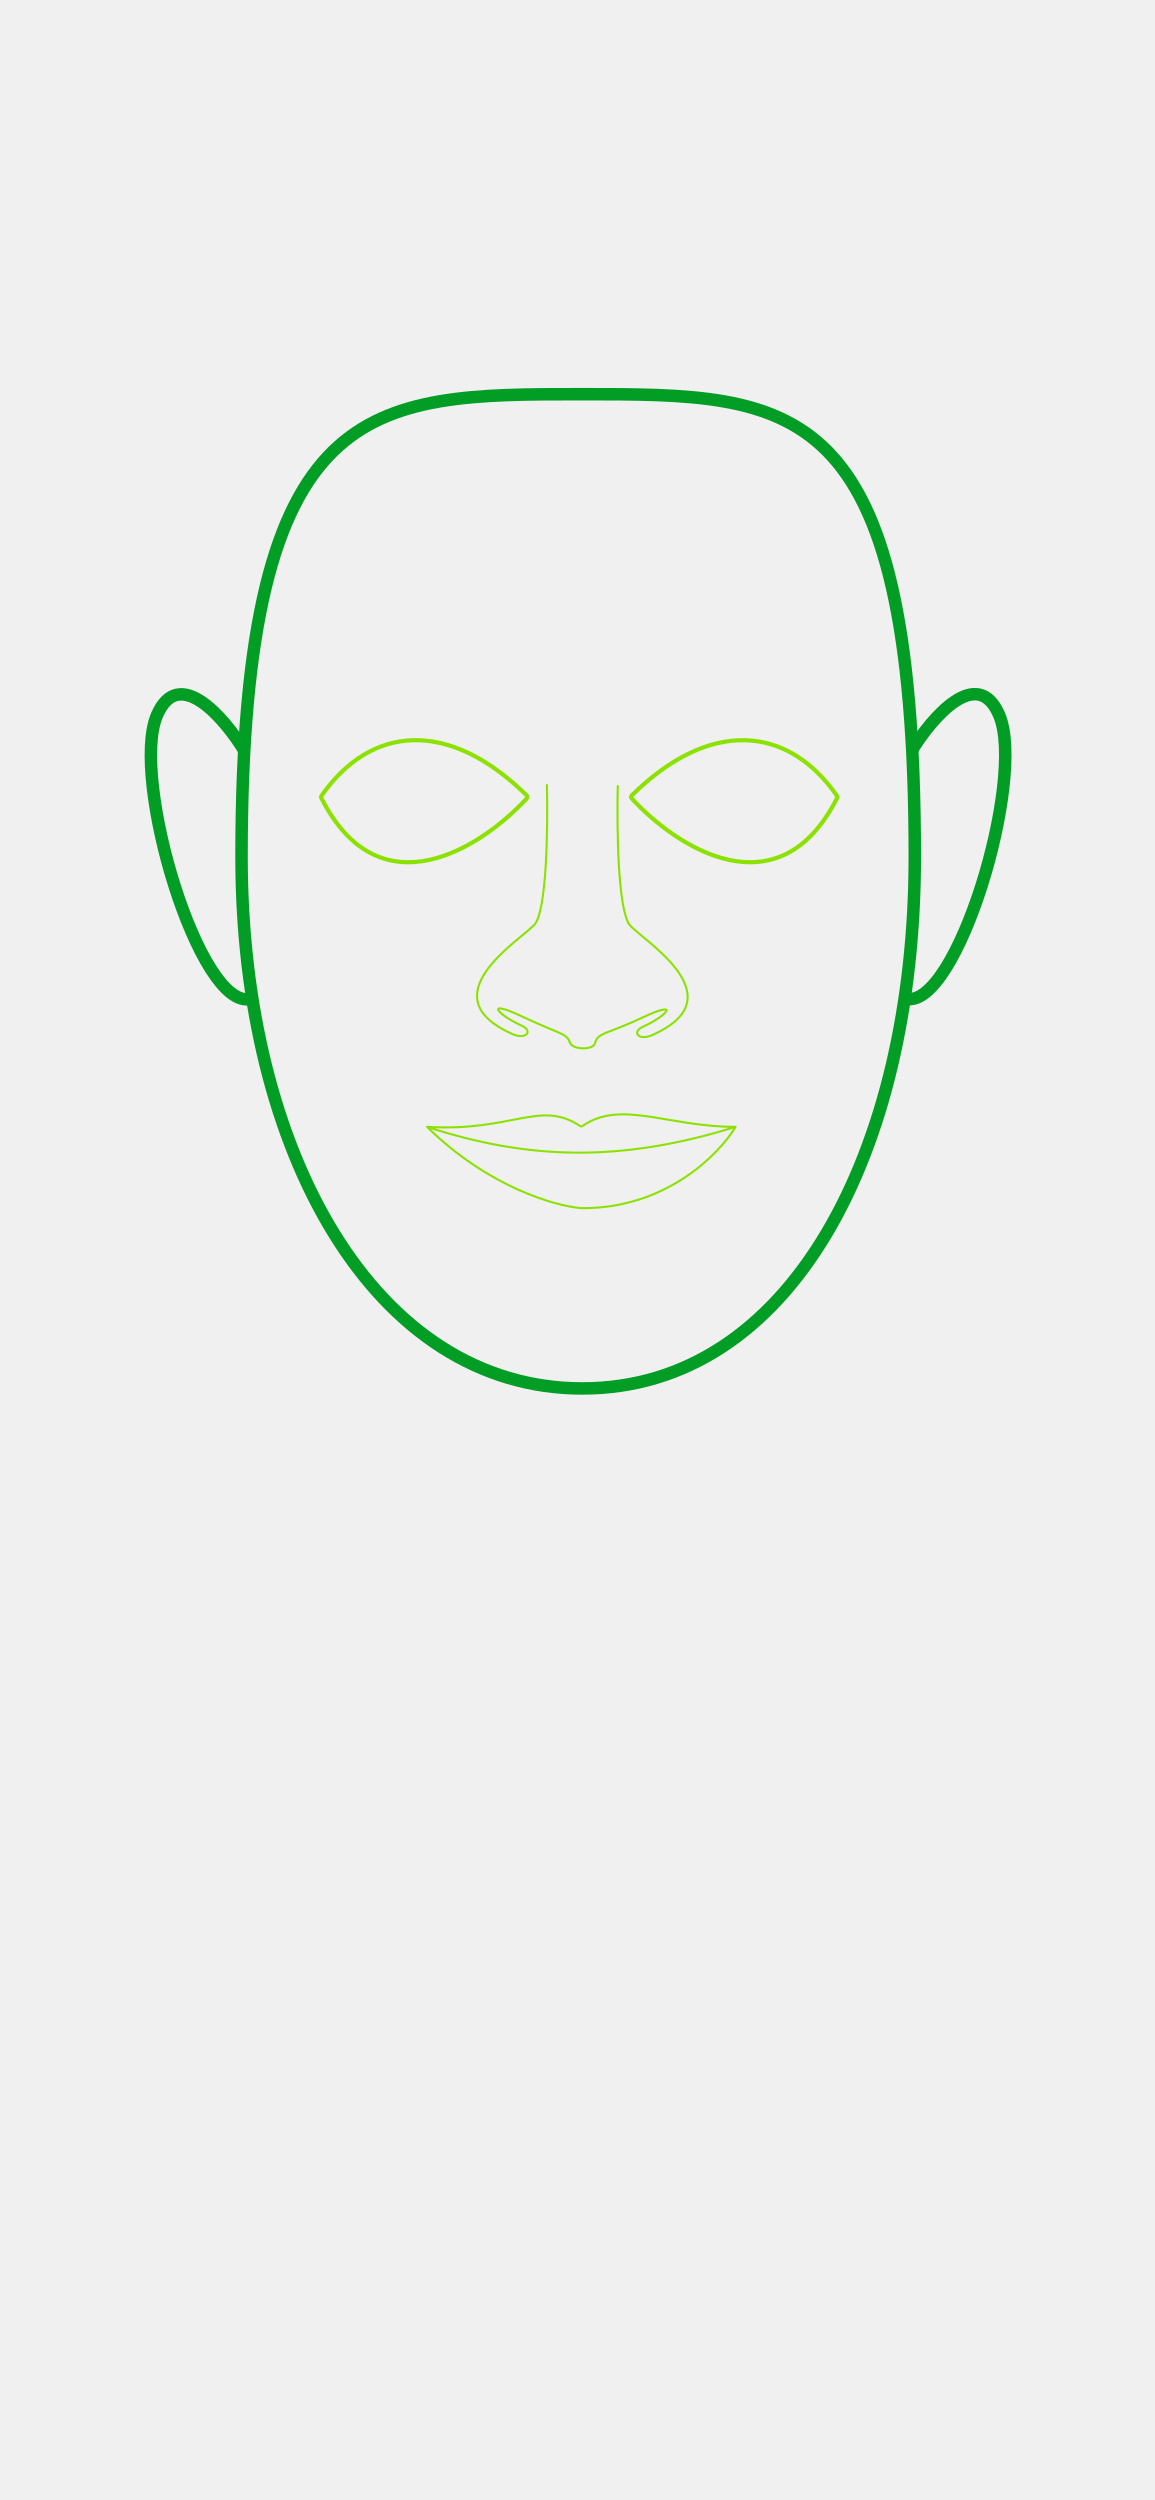
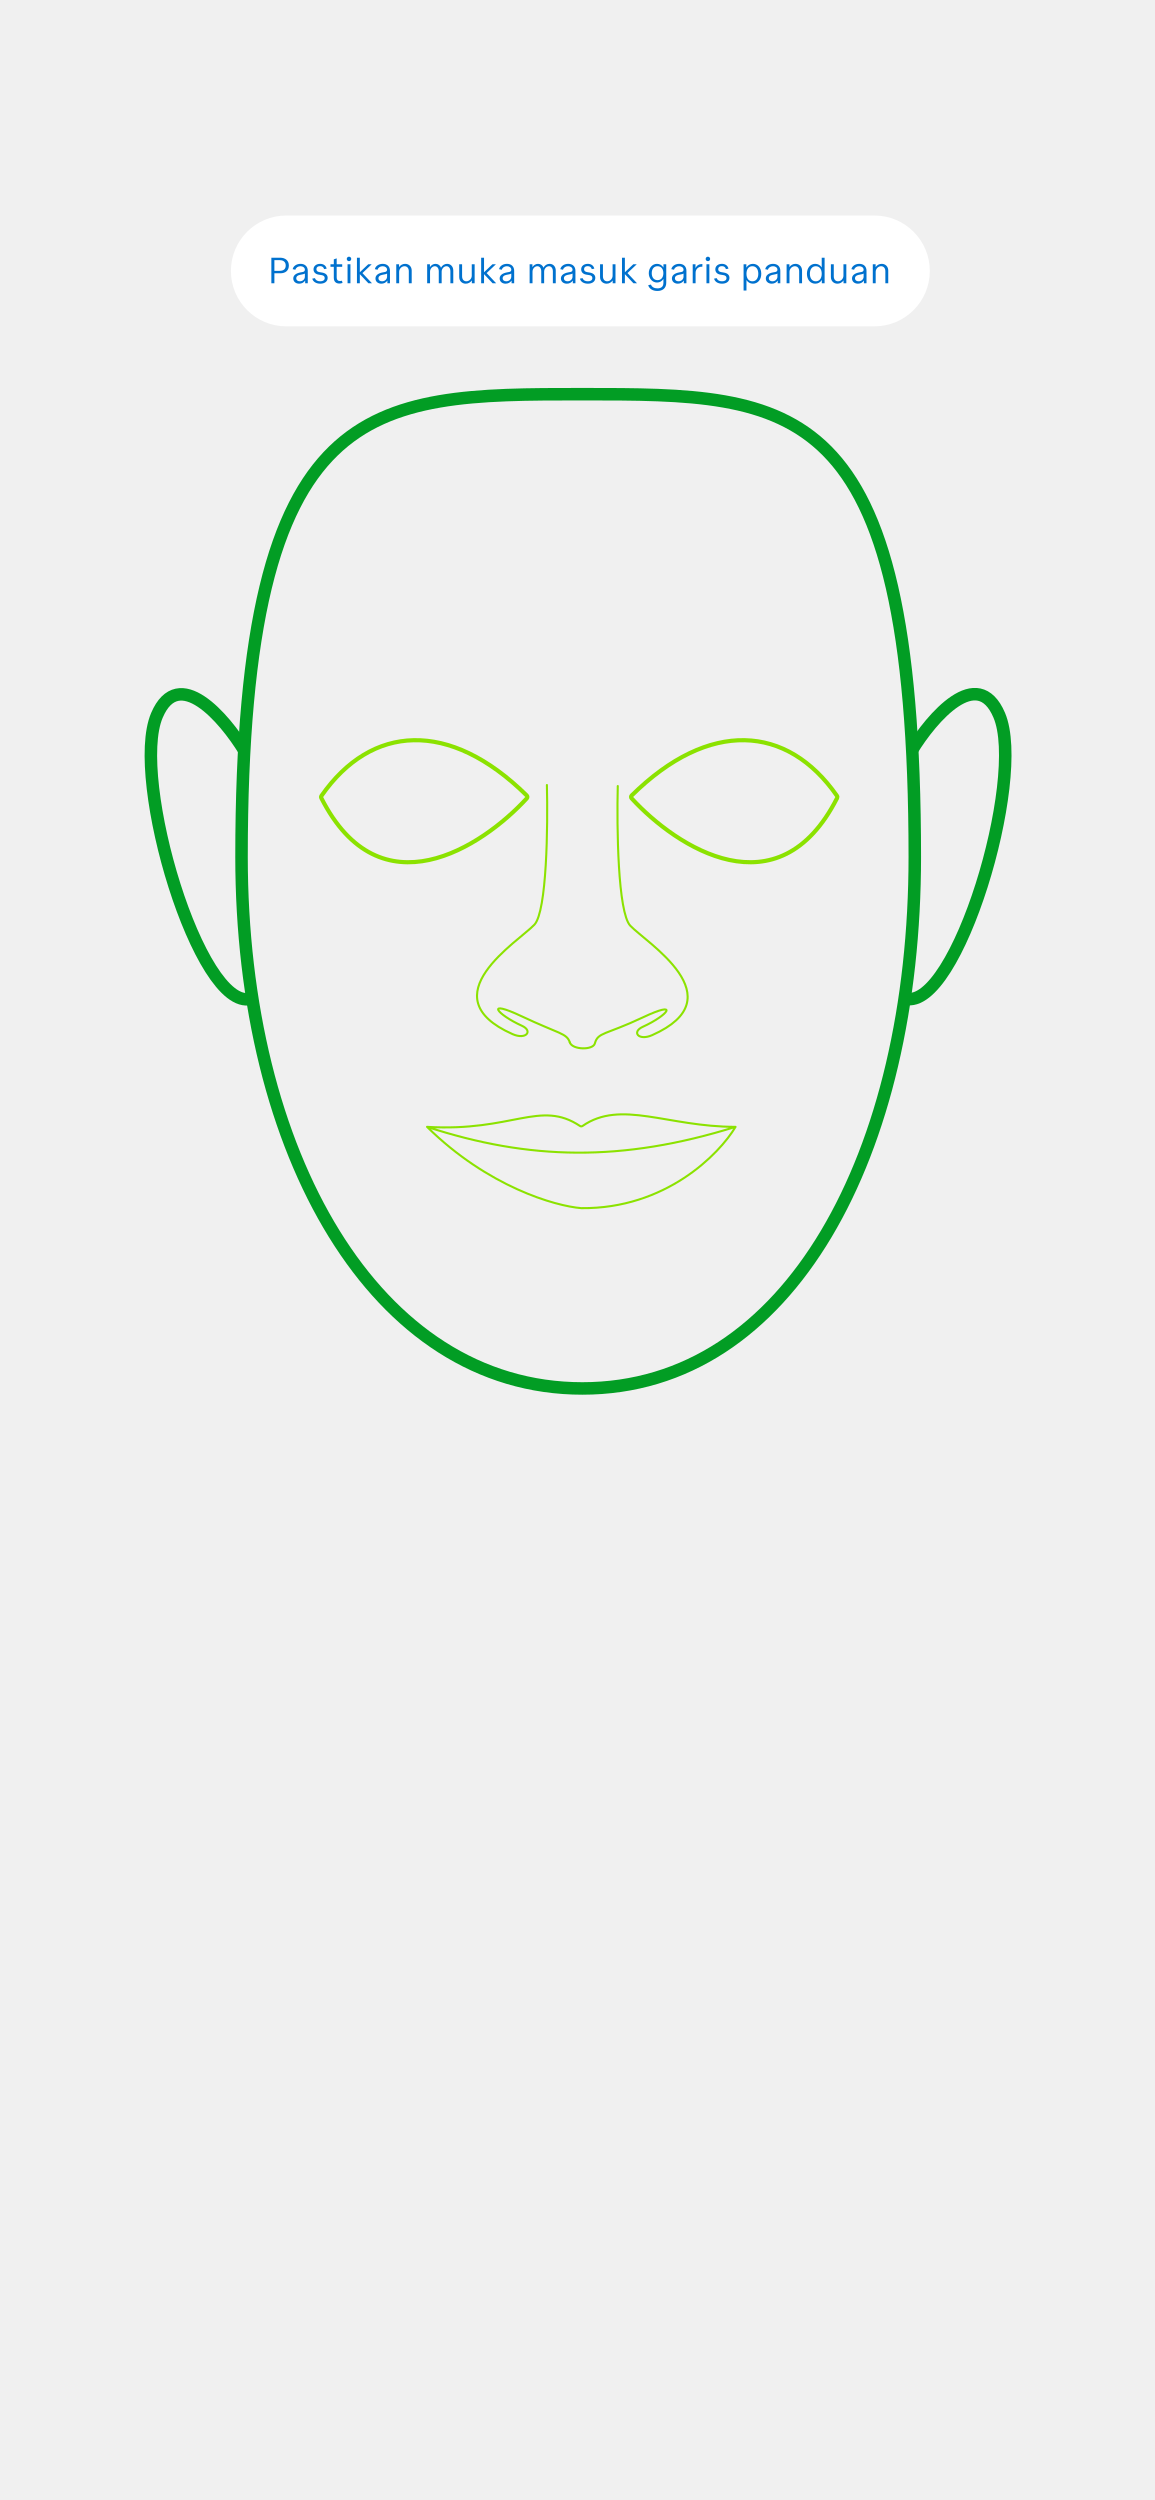
<svg xmlns="http://www.w3.org/2000/svg" width="375" height="812" viewBox="0 0 375 812" fill="none">
-   <g clip-path="url(#clip0_2028_37383)">
-     <path d="M297.126 278.33C297.126 326.312 286.963 369.592 268.345 400.801C249.751 431.968 222.832 450.97 189.142 450.97C155.437 450.97 127.836 431.952 108.568 400.773C89.28 369.563 78.449 326.29 78.449 278.33C78.449 240.324 81.168 211.942 86.278 190.741C91.387 169.548 98.854 155.663 108.258 146.497C117.642 137.349 129.143 132.718 142.691 130.383C156.296 128.038 171.8 128.032 189.142 128.032C206.485 128.032 221.816 128.038 235.163 130.382C248.448 132.714 259.601 137.339 268.646 146.471C277.716 155.63 284.855 169.513 289.715 190.719C294.576 211.928 297.126 240.318 297.126 278.33Z" stroke="#029D24" stroke-width="4.062" />
+   <g clip-path="url(#clip0_2206_36868)">
+     <path d="M297.126 278.33C297.126 326.313 286.964 369.592 268.345 400.801C249.751 431.968 222.832 450.97 189.142 450.97C155.437 450.97 127.836 431.953 108.568 400.773C89.28 369.563 78.449 326.29 78.449 278.33C78.449 240.324 81.168 211.942 86.278 190.741C91.387 169.548 98.854 155.663 108.258 146.497C117.642 137.349 129.143 132.718 142.691 130.383C156.296 128.038 171.8 128.032 189.142 128.032C206.486 128.032 221.816 128.038 235.163 130.382C248.448 132.714 259.602 137.339 268.646 146.471C277.716 155.63 284.855 169.513 289.715 190.719C294.576 211.928 297.126 240.318 297.126 278.33Z" stroke="#029D24" stroke-width="4.062" />
    <path d="M296.113 243.802C302.658 233.082 317.507 215.773 324.548 232.292C333.349 252.942 310.669 328.429 294.082 324.367" stroke="#029D24" stroke-width="4.062" />
    <path d="M79.399 243.857C72.854 233.138 58.005 215.829 50.964 232.348C42.163 252.997 64.843 328.485 81.43 324.423" stroke="#029D24" stroke-width="4.062" />
-     <path d="M138.705 366.004C166.513 367.679 175.42 357.086 188.399 365.728C188.639 365.888 188.964 365.886 189.201 365.721C201.651 357.056 216.797 366.004 238.904 366.004M138.705 366.004C158.474 385.501 180.342 391.731 188.804 392.408C216.156 392.679 233.601 374.918 238.904 366.004M138.705 366.004C171.879 376.837 202.006 377.514 238.904 366.004" stroke="#8BE200" stroke-width="0.677" stroke-linecap="round" />
-     <path d="M177.633 254.973C177.972 268.287 177.633 296 173.571 300.333C168.493 305.749 139.043 323.69 166.462 335.876C170.863 337.832 173.232 334.861 169.509 333.168C161.317 329.445 157.322 324.367 169.509 330.122C181.695 335.876 184.065 335.538 185.08 338.584" stroke="#8BE200" stroke-width="0.677" stroke-linecap="round" />
-     <path d="M200.652 255.311C200.314 268.626 200.652 296.338 204.714 300.671C209.792 306.087 239.242 324.028 211.823 336.215C207.423 338.171 205.053 335.199 208.777 333.507C216.968 329.783 220.963 324.705 208.777 330.46C196.59 336.215 194.221 335.199 193.205 338.923C192.599 341.144 185.893 341.022 185.081 338.584" stroke="#8BE200" stroke-width="0.677" stroke-linecap="round" />
-     <path d="M104.363 259.195C123.433 296.769 156.493 275.227 171.116 259.295C171.359 259.029 171.335 258.621 171.079 258.368C145.96 233.58 120.568 235.261 104.407 258.495C104.267 258.697 104.251 258.975 104.363 259.195Z" stroke="#8BE200" stroke-width="1.354" stroke-linecap="round" />
-     <path d="M271.895 259.195C252.825 296.769 219.764 275.227 205.142 259.295C204.899 259.029 204.922 258.621 205.179 258.368C230.298 233.58 255.689 235.261 271.851 258.495C271.991 258.697 272.006 258.975 271.895 259.195Z" stroke="#8BE200" stroke-width="1.354" stroke-linecap="round" />
+     <path d="M138.705 366.003C166.513 367.679 175.42 357.086 188.399 365.728C188.639 365.887 188.964 365.886 189.201 365.721C201.651 357.056 216.797 366.003 238.904 366.003M138.705 366.003C158.474 385.501 180.342 391.73 188.805 392.408C216.156 392.679 233.601 374.918 238.904 366.003M138.705 366.003C171.879 376.837 202.006 377.514 238.904 366.003" stroke="#8BE200" stroke-width="0.677" stroke-linecap="round" />
+     <path d="M177.633 254.973C177.972 268.287 177.633 296 173.571 300.333C168.494 305.749 139.043 323.69 166.462 335.876C170.863 337.832 173.232 334.861 169.509 333.168C161.317 329.445 157.323 324.367 169.509 330.122C181.695 335.876 184.065 335.538 185.08 338.585" stroke="#8BE200" stroke-width="0.677" stroke-linecap="round" />
+     <path d="M200.652 255.311C200.313 268.626 200.652 296.338 204.714 300.671C209.791 306.087 239.242 324.028 211.822 336.215C207.422 338.17 205.052 335.199 208.776 333.507C216.968 329.783 220.962 324.705 208.776 330.46C196.59 336.215 194.22 335.199 193.204 338.923C192.599 341.144 185.893 341.022 185.08 338.584" stroke="#8BE200" stroke-width="0.677" stroke-linecap="round" />
+     <path d="M104.363 259.195C123.433 296.769 156.493 275.228 171.116 259.295C171.359 259.03 171.335 258.621 171.079 258.368C145.96 233.58 120.568 235.261 104.407 258.495C104.266 258.697 104.251 258.975 104.363 259.195Z" stroke="#8BE200" stroke-width="1.354" stroke-linecap="round" />
+     <path d="M271.894 259.195C252.824 296.769 219.763 275.228 205.141 259.295C204.898 259.03 204.921 258.621 205.178 258.368C230.297 233.58 255.688 235.261 271.85 258.495C271.99 258.697 272.005 258.975 271.894 259.195Z" stroke="#8BE200" stroke-width="1.354" stroke-linecap="round" />
+     <path d="M75 88C75 78.059 83.059 70 93 70H284C293.941 70 302 78.059 302 88C302 97.941 293.941 106 284 106H93C83.059 106 75 97.941 75 88Z" fill="white" />
+     <path d="M91.031 88.766H89.121V92H88.137V83.703H90.996C92.719 83.703 93.82 84.688 93.82 86.234C93.82 87.828 92.789 88.766 91.031 88.766ZM92.801 86.223C92.801 85.156 92.098 84.5 90.914 84.5H89.121V87.969H90.797C92.133 87.969 92.801 87.394 92.801 86.223ZM97.175 92.141C96.05 92.141 95.253 91.449 95.253 90.453C95.253 89.445 96.073 88.766 97.62 88.473L98.382 88.332C98.792 88.25 99.026 87.992 99.026 87.606C99.026 86.949 98.429 86.469 97.597 86.469C96.776 86.469 96.097 86.938 95.944 87.617L95.065 87.43C95.253 86.422 96.319 85.695 97.62 85.695C99.061 85.695 99.964 86.574 99.964 87.957V92H99.12V91.121C98.686 91.777 97.995 92.141 97.175 92.141ZM97.386 91.367C98.323 91.367 99.026 90.711 99.026 89.844V88.848C98.827 88.977 98.639 89.035 98.276 89.106L97.362 89.293C96.624 89.445 96.214 89.832 96.214 90.383C96.214 90.981 96.671 91.367 97.386 91.367ZM104.021 92.141C102.674 92.141 101.666 91.508 101.431 90.5L102.275 90.336C102.51 91.016 103.119 91.367 104.01 91.367C104.935 91.367 105.463 90.992 105.463 90.301C105.463 89.785 105.135 89.469 104.49 89.363L103.482 89.199C102.439 89.035 101.83 88.391 101.83 87.477C101.83 86.422 102.72 85.695 103.986 85.695C105.076 85.695 105.896 86.281 106.095 87.266L105.275 87.406C105.099 86.773 104.654 86.445 103.974 86.445C103.201 86.445 102.767 86.797 102.767 87.43C102.767 88.004 103.119 88.285 103.857 88.402L104.572 88.519C105.791 88.719 106.424 89.328 106.424 90.254C106.424 91.414 105.463 92.141 104.021 92.141ZM110.212 92.094C109.075 92.094 108.419 91.414 108.419 90.231V86.656H107.34V85.836H108.419V84.242L109.356 83.914V85.836H111.149V86.656H109.356V90.102C109.356 90.875 109.708 91.273 110.364 91.273C110.657 91.273 110.821 91.25 111.055 91.168L111.255 91.894C110.844 92.047 110.61 92.094 110.212 92.094ZM113.355 84.828C112.945 84.828 112.628 84.512 112.628 84.102C112.628 83.691 112.945 83.375 113.355 83.375C113.765 83.375 114.082 83.691 114.082 84.102C114.082 84.512 113.765 84.828 113.355 84.828ZM112.886 92V85.836H113.824V92H112.886ZM119.604 85.836H120.729L117.717 88.695L120.811 92H119.651L116.873 89.047V92H115.936V83.703H116.873V88.426L119.604 85.836ZM123.872 92.141C122.747 92.141 121.95 91.449 121.95 90.453C121.95 89.445 122.771 88.766 124.318 88.473L125.079 88.332C125.49 88.25 125.724 87.992 125.724 87.606C125.724 86.949 125.126 86.469 124.294 86.469C123.474 86.469 122.794 86.938 122.642 87.617L121.763 87.43C121.95 86.422 123.017 85.695 124.318 85.695C125.759 85.695 126.661 86.574 126.661 87.957V92H125.818V91.121C125.384 91.777 124.693 92.141 123.872 92.141ZM124.083 91.367C125.021 91.367 125.724 90.711 125.724 89.844V88.848C125.525 88.977 125.337 89.035 124.974 89.106L124.06 89.293C123.322 89.445 122.911 89.832 122.911 90.383C122.911 90.981 123.368 91.367 124.083 91.367ZM128.703 92V85.836H129.617V86.762C130.074 86.082 130.789 85.695 131.598 85.695C132.828 85.695 133.719 86.598 133.719 87.852V92H132.781V88.098C132.781 87.113 132.242 86.469 131.399 86.469C130.449 86.469 129.641 87.312 129.641 88.297V92H128.703ZM138.74 92V85.836H139.643V86.762C140.053 86.106 140.732 85.695 141.471 85.695C142.279 85.695 142.959 86.176 143.24 86.949C143.627 86.199 144.353 85.695 145.209 85.695C146.369 85.695 147.225 86.562 147.225 87.875V92H146.287V88.109C146.287 87.125 145.76 86.469 145.033 86.469C144.178 86.469 143.451 87.277 143.451 88.215V92H142.514V88.109C142.514 87.125 141.986 86.469 141.26 86.469C140.404 86.469 139.678 87.277 139.678 88.215V92H138.74ZM151.27 92.141C150.052 92.141 149.149 91.25 149.149 89.984V85.836H150.087V89.738C150.087 90.793 150.673 91.367 151.47 91.367C152.419 91.367 153.227 90.523 153.227 89.539V85.836H154.165V92H153.251V91.074C152.782 91.766 152.067 92.141 151.27 92.141ZM159.945 85.836H161.07L158.058 88.695L161.152 92H159.992L157.215 89.047V92H156.277V83.703H157.215V88.426L159.945 85.836ZM164.213 92.141C163.088 92.141 162.292 91.449 162.292 90.453C162.292 89.445 163.112 88.766 164.659 88.473L165.42 88.332C165.831 88.25 166.065 87.992 166.065 87.606C166.065 86.949 165.467 86.469 164.635 86.469C163.815 86.469 163.135 86.938 162.983 87.617L162.104 87.43C162.292 86.422 163.358 85.695 164.659 85.695C166.1 85.695 167.003 86.574 167.003 87.957V92H166.159V91.121C165.725 91.777 165.034 92.141 164.213 92.141ZM164.424 91.367C165.362 91.367 166.065 90.711 166.065 89.844V88.848C165.866 88.977 165.678 89.035 165.315 89.106L164.401 89.293C163.663 89.445 163.253 89.832 163.253 90.383C163.253 90.981 163.71 91.367 164.424 91.367ZM172.024 92V85.836H172.926V86.762C173.336 86.106 174.016 85.695 174.754 85.695C175.563 85.695 176.243 86.176 176.524 86.949C176.91 86.199 177.637 85.695 178.493 85.695C179.653 85.695 180.508 86.562 180.508 87.875V92H179.571V88.109C179.571 87.125 179.043 86.469 178.317 86.469C177.461 86.469 176.735 87.277 176.735 88.215V92H175.797V88.109C175.797 87.125 175.27 86.469 174.543 86.469C173.688 86.469 172.961 87.277 172.961 88.215V92H172.024ZM184.109 92.141C182.984 92.141 182.187 91.449 182.187 90.453C182.187 89.445 183.007 88.766 184.554 88.473L185.316 88.332C185.726 88.25 185.96 87.992 185.96 87.606C185.96 86.949 185.363 86.469 184.53 86.469C183.71 86.469 183.03 86.938 182.878 87.617L181.999 87.43C182.187 86.422 183.253 85.695 184.554 85.695C185.995 85.695 186.898 86.574 186.898 87.957V92H186.054V91.121C185.62 91.777 184.929 92.141 184.109 92.141ZM184.32 91.367C185.257 91.367 185.96 90.711 185.96 89.844V88.848C185.761 88.977 185.573 89.035 185.21 89.106L184.296 89.293C183.558 89.445 183.148 89.832 183.148 90.383C183.148 90.981 183.605 91.367 184.32 91.367ZM190.955 92.141C189.607 92.141 188.6 91.508 188.365 90.5L189.209 90.336C189.443 91.016 190.053 91.367 190.943 91.367C191.869 91.367 192.397 90.992 192.397 90.301C192.397 89.785 192.068 89.469 191.424 89.363L190.416 89.199C189.373 89.035 188.764 88.391 188.764 87.477C188.764 86.422 189.654 85.695 190.92 85.695C192.01 85.695 192.83 86.281 193.029 87.266L192.209 87.406C192.033 86.773 191.588 86.445 190.908 86.445C190.135 86.445 189.701 86.797 189.701 87.43C189.701 88.004 190.053 88.285 190.791 88.402L191.506 88.519C192.725 88.719 193.357 89.328 193.357 90.254C193.357 91.414 192.397 92.141 190.955 92.141ZM197.017 92.141C195.798 92.141 194.895 91.25 194.895 89.984V85.836H195.833V89.738C195.833 90.793 196.419 91.367 197.216 91.367C198.165 91.367 198.974 90.523 198.974 89.539V85.836H199.911V92H198.997V91.074C198.528 91.766 197.813 92.141 197.017 92.141ZM205.691 85.836H206.816L203.805 88.695L206.898 92H205.738L202.961 89.047V92H202.023V83.703H202.961V88.426L205.691 85.836ZM213.513 94.508C211.966 94.508 210.841 93.758 210.537 92.633L211.427 92.422C211.673 93.184 212.459 93.664 213.525 93.664C214.791 93.664 215.47 93.055 215.47 91.918L215.482 90.57C215.037 91.32 214.287 91.766 213.396 91.766C211.884 91.766 210.724 90.441 210.724 88.731C210.724 87.008 211.884 85.695 213.396 85.695C214.298 85.695 215.048 86.152 215.482 86.914L215.494 85.836H216.396V91.848C216.396 93.512 215.318 94.508 213.513 94.508ZM213.572 90.992C214.744 90.992 215.459 90.125 215.459 88.731C215.459 87.336 214.744 86.469 213.572 86.469C212.4 86.469 211.685 87.336 211.685 88.731C211.685 90.125 212.4 90.992 213.572 90.992ZM220.161 92.141C219.036 92.141 218.239 91.449 218.239 90.453C218.239 89.445 219.059 88.766 220.606 88.473L221.368 88.332C221.778 88.25 222.012 87.992 222.012 87.606C222.012 86.949 221.415 86.469 220.583 86.469C219.762 86.469 219.083 86.938 218.93 87.617L218.051 87.43C218.239 86.422 219.305 85.695 220.606 85.695C222.047 85.695 222.95 86.574 222.95 87.957V92H222.106V91.121C221.672 91.777 220.981 92.141 220.161 92.141ZM220.372 91.367C221.309 91.367 222.012 90.711 222.012 89.844V88.848C221.813 88.977 221.625 89.035 221.262 89.106L220.348 89.293C219.61 89.445 219.2 89.832 219.2 90.383C219.2 90.981 219.657 91.367 220.372 91.367ZM224.992 92V85.836H225.894V87.137C226.245 86.234 227.019 85.742 228.132 85.742L228.12 86.633C226.925 86.516 225.929 87.336 225.929 88.602V92H224.992ZM229.928 84.828C229.518 84.828 229.201 84.512 229.201 84.102C229.201 83.691 229.518 83.375 229.928 83.375C230.338 83.375 230.655 83.691 230.655 84.102C230.655 84.512 230.338 84.828 229.928 84.828ZM229.459 92V85.836H230.397V92H229.459ZM234.525 92.141C233.177 92.141 232.169 91.508 231.935 90.5L232.778 90.336C233.013 91.016 233.622 91.367 234.513 91.367C235.439 91.367 235.966 90.992 235.966 90.301C235.966 89.785 235.638 89.469 234.993 89.363L233.985 89.199C232.943 89.035 232.333 88.391 232.333 87.477C232.333 86.422 233.224 85.695 234.489 85.695C235.579 85.695 236.4 86.281 236.599 87.266L235.778 87.406C235.603 86.773 235.157 86.445 234.478 86.445C233.704 86.445 233.271 86.797 233.271 87.43C233.271 88.004 233.622 88.285 234.36 88.402L235.075 88.519C236.294 88.719 236.927 89.328 236.927 90.254C236.927 91.414 235.966 92.141 234.525 92.141ZM241.515 94.367V85.836H242.417V86.926C242.862 86.141 243.624 85.695 244.55 85.695C246.143 85.695 247.257 87.008 247.257 88.918C247.257 90.828 246.143 92.141 244.55 92.141C243.659 92.141 242.897 91.707 242.452 90.957V94.367H241.515ZM244.374 91.367C245.557 91.367 246.296 90.43 246.296 88.918C246.296 87.406 245.557 86.469 244.374 86.469C243.19 86.469 242.452 87.406 242.452 88.918C242.452 90.43 243.19 91.367 244.374 91.367ZM250.658 92.141C249.533 92.141 248.736 91.449 248.736 90.453C248.736 89.445 249.556 88.766 251.103 88.473L251.865 88.332C252.275 88.25 252.51 87.992 252.51 87.606C252.51 86.949 251.912 86.469 251.08 86.469C250.26 86.469 249.58 86.938 249.428 87.617L248.549 87.43C248.736 86.422 249.803 85.695 251.103 85.695C252.545 85.695 253.447 86.574 253.447 87.957V92H252.603V91.121C252.17 91.777 251.478 92.141 250.658 92.141ZM250.869 91.367C251.806 91.367 252.51 90.711 252.51 89.844V88.848C252.31 88.977 252.123 89.035 251.76 89.106L250.845 89.293C250.107 89.445 249.697 89.832 249.697 90.383C249.697 90.981 250.154 91.367 250.869 91.367ZM255.489 92V85.836H256.403V86.762C256.86 86.082 257.575 85.695 258.383 85.695C259.614 85.695 260.505 86.598 260.505 87.852V92H259.567V88.098C259.567 87.113 259.028 86.469 258.184 86.469C257.235 86.469 256.426 87.312 256.426 88.297V92H255.489ZM264.796 92.141C263.203 92.141 262.089 90.828 262.089 88.918C262.089 87.008 263.203 85.695 264.796 85.695C265.687 85.695 266.449 86.129 266.894 86.879V83.703H267.832V92H266.929V90.91C266.484 91.695 265.722 92.141 264.796 92.141ZM264.972 91.367C266.156 91.367 266.894 90.43 266.894 88.918C266.894 87.418 266.156 86.469 264.972 86.469C263.789 86.469 263.05 87.418 263.05 88.918C263.05 90.43 263.789 91.367 264.972 91.367ZM271.995 92.141C270.776 92.141 269.873 91.25 269.873 89.984V85.836H270.811V89.738C270.811 90.793 271.397 91.367 272.194 91.367C273.143 91.367 273.952 90.523 273.952 89.539V85.836H274.889V92H273.975V91.074C273.506 91.766 272.791 92.141 271.995 92.141ZM278.654 92.141C277.529 92.141 276.732 91.449 276.732 90.453C276.732 89.445 277.552 88.766 279.099 88.473L279.861 88.332C280.271 88.25 280.505 87.992 280.505 87.606C280.505 86.949 279.908 86.469 279.075 86.469C278.255 86.469 277.575 86.938 277.423 87.617L276.544 87.43C276.732 86.422 277.798 85.695 279.099 85.695C280.54 85.695 281.443 86.574 281.443 87.957V92H280.599V91.121C280.165 91.777 279.474 92.141 278.654 92.141ZM278.865 91.367C279.802 91.367 280.505 90.711 280.505 89.844V88.848C280.306 88.977 280.118 89.035 279.755 89.106L278.841 89.293C278.103 89.445 277.693 89.832 277.693 90.383C277.693 90.981 278.15 91.367 278.865 91.367ZM283.485 92V85.836H284.399V86.762C284.856 86.082 285.57 85.695 286.379 85.695C287.61 85.695 288.5 86.598 288.5 87.852V92H287.563V88.098C287.563 87.113 287.024 86.469 286.18 86.469C285.231 86.469 284.422 87.312 284.422 88.297V92H283.485Z" fill="#0071CE" />
  </g>
  <defs>
-     <clipPath id="clip0_2028_37383">
+     <clipPath id="clip0_2206_36868">
      <rect width="375" height="812" fill="white" />
    </clipPath>
  </defs>
</svg>
